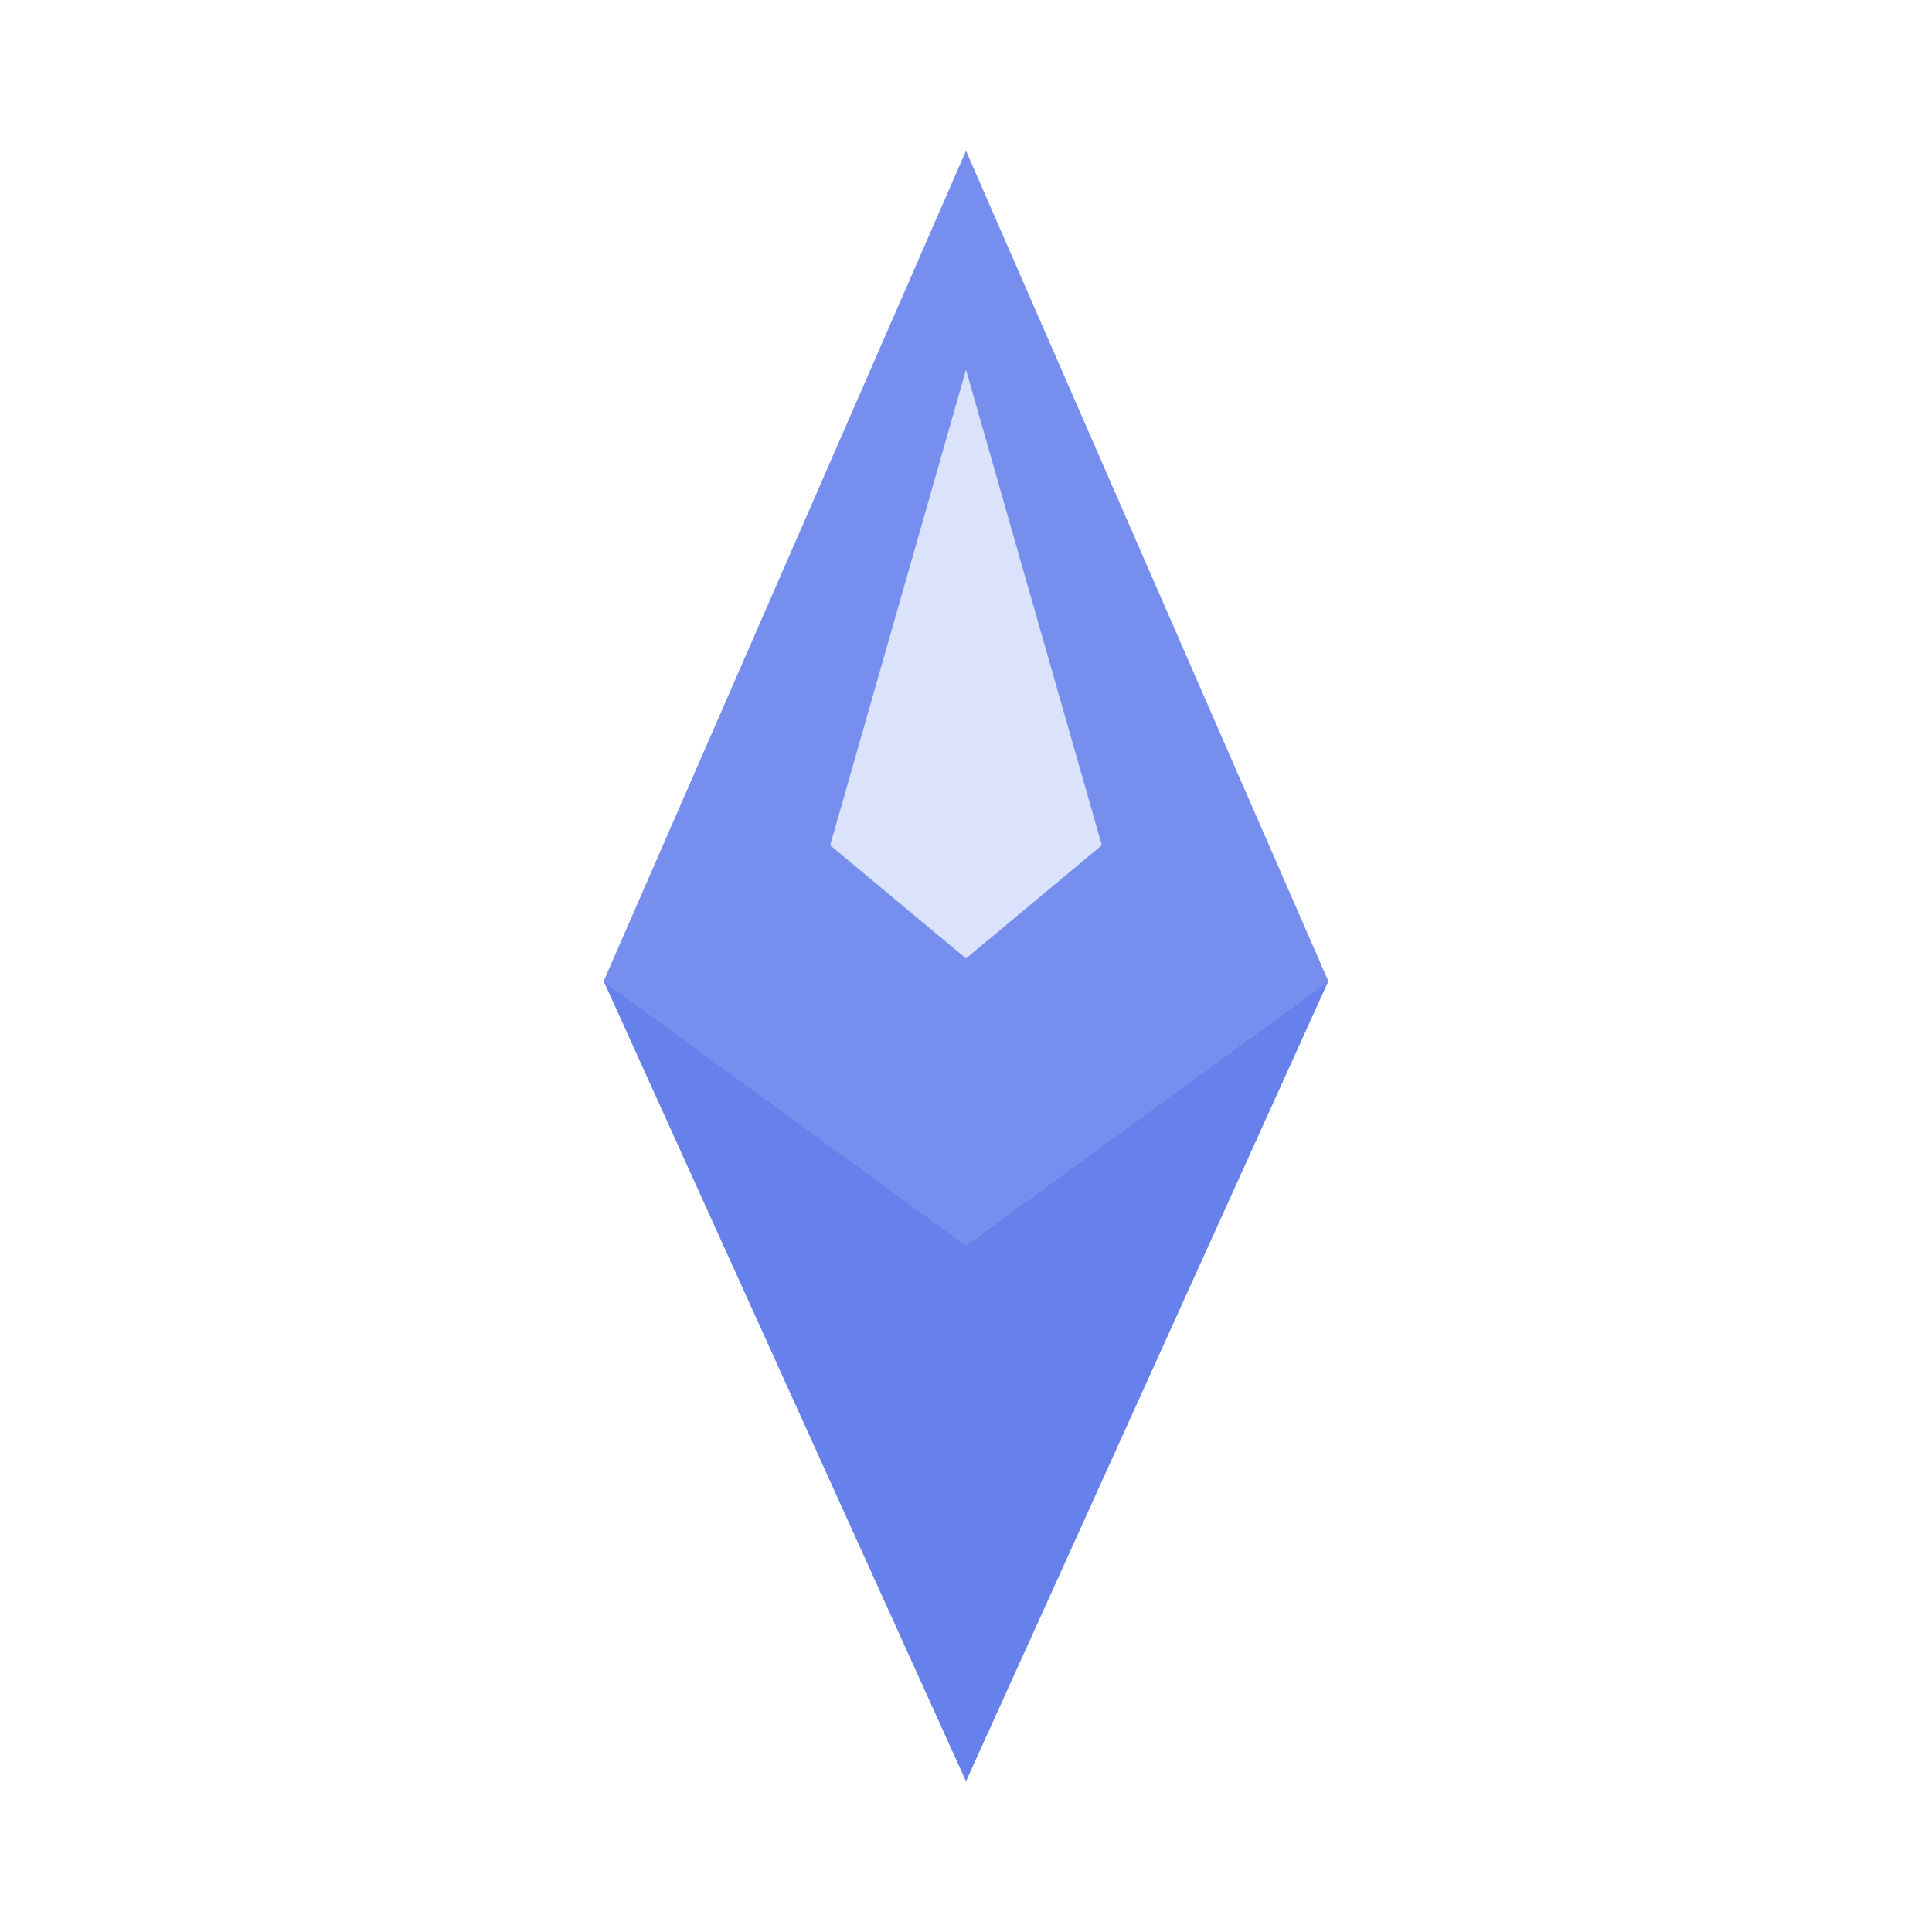
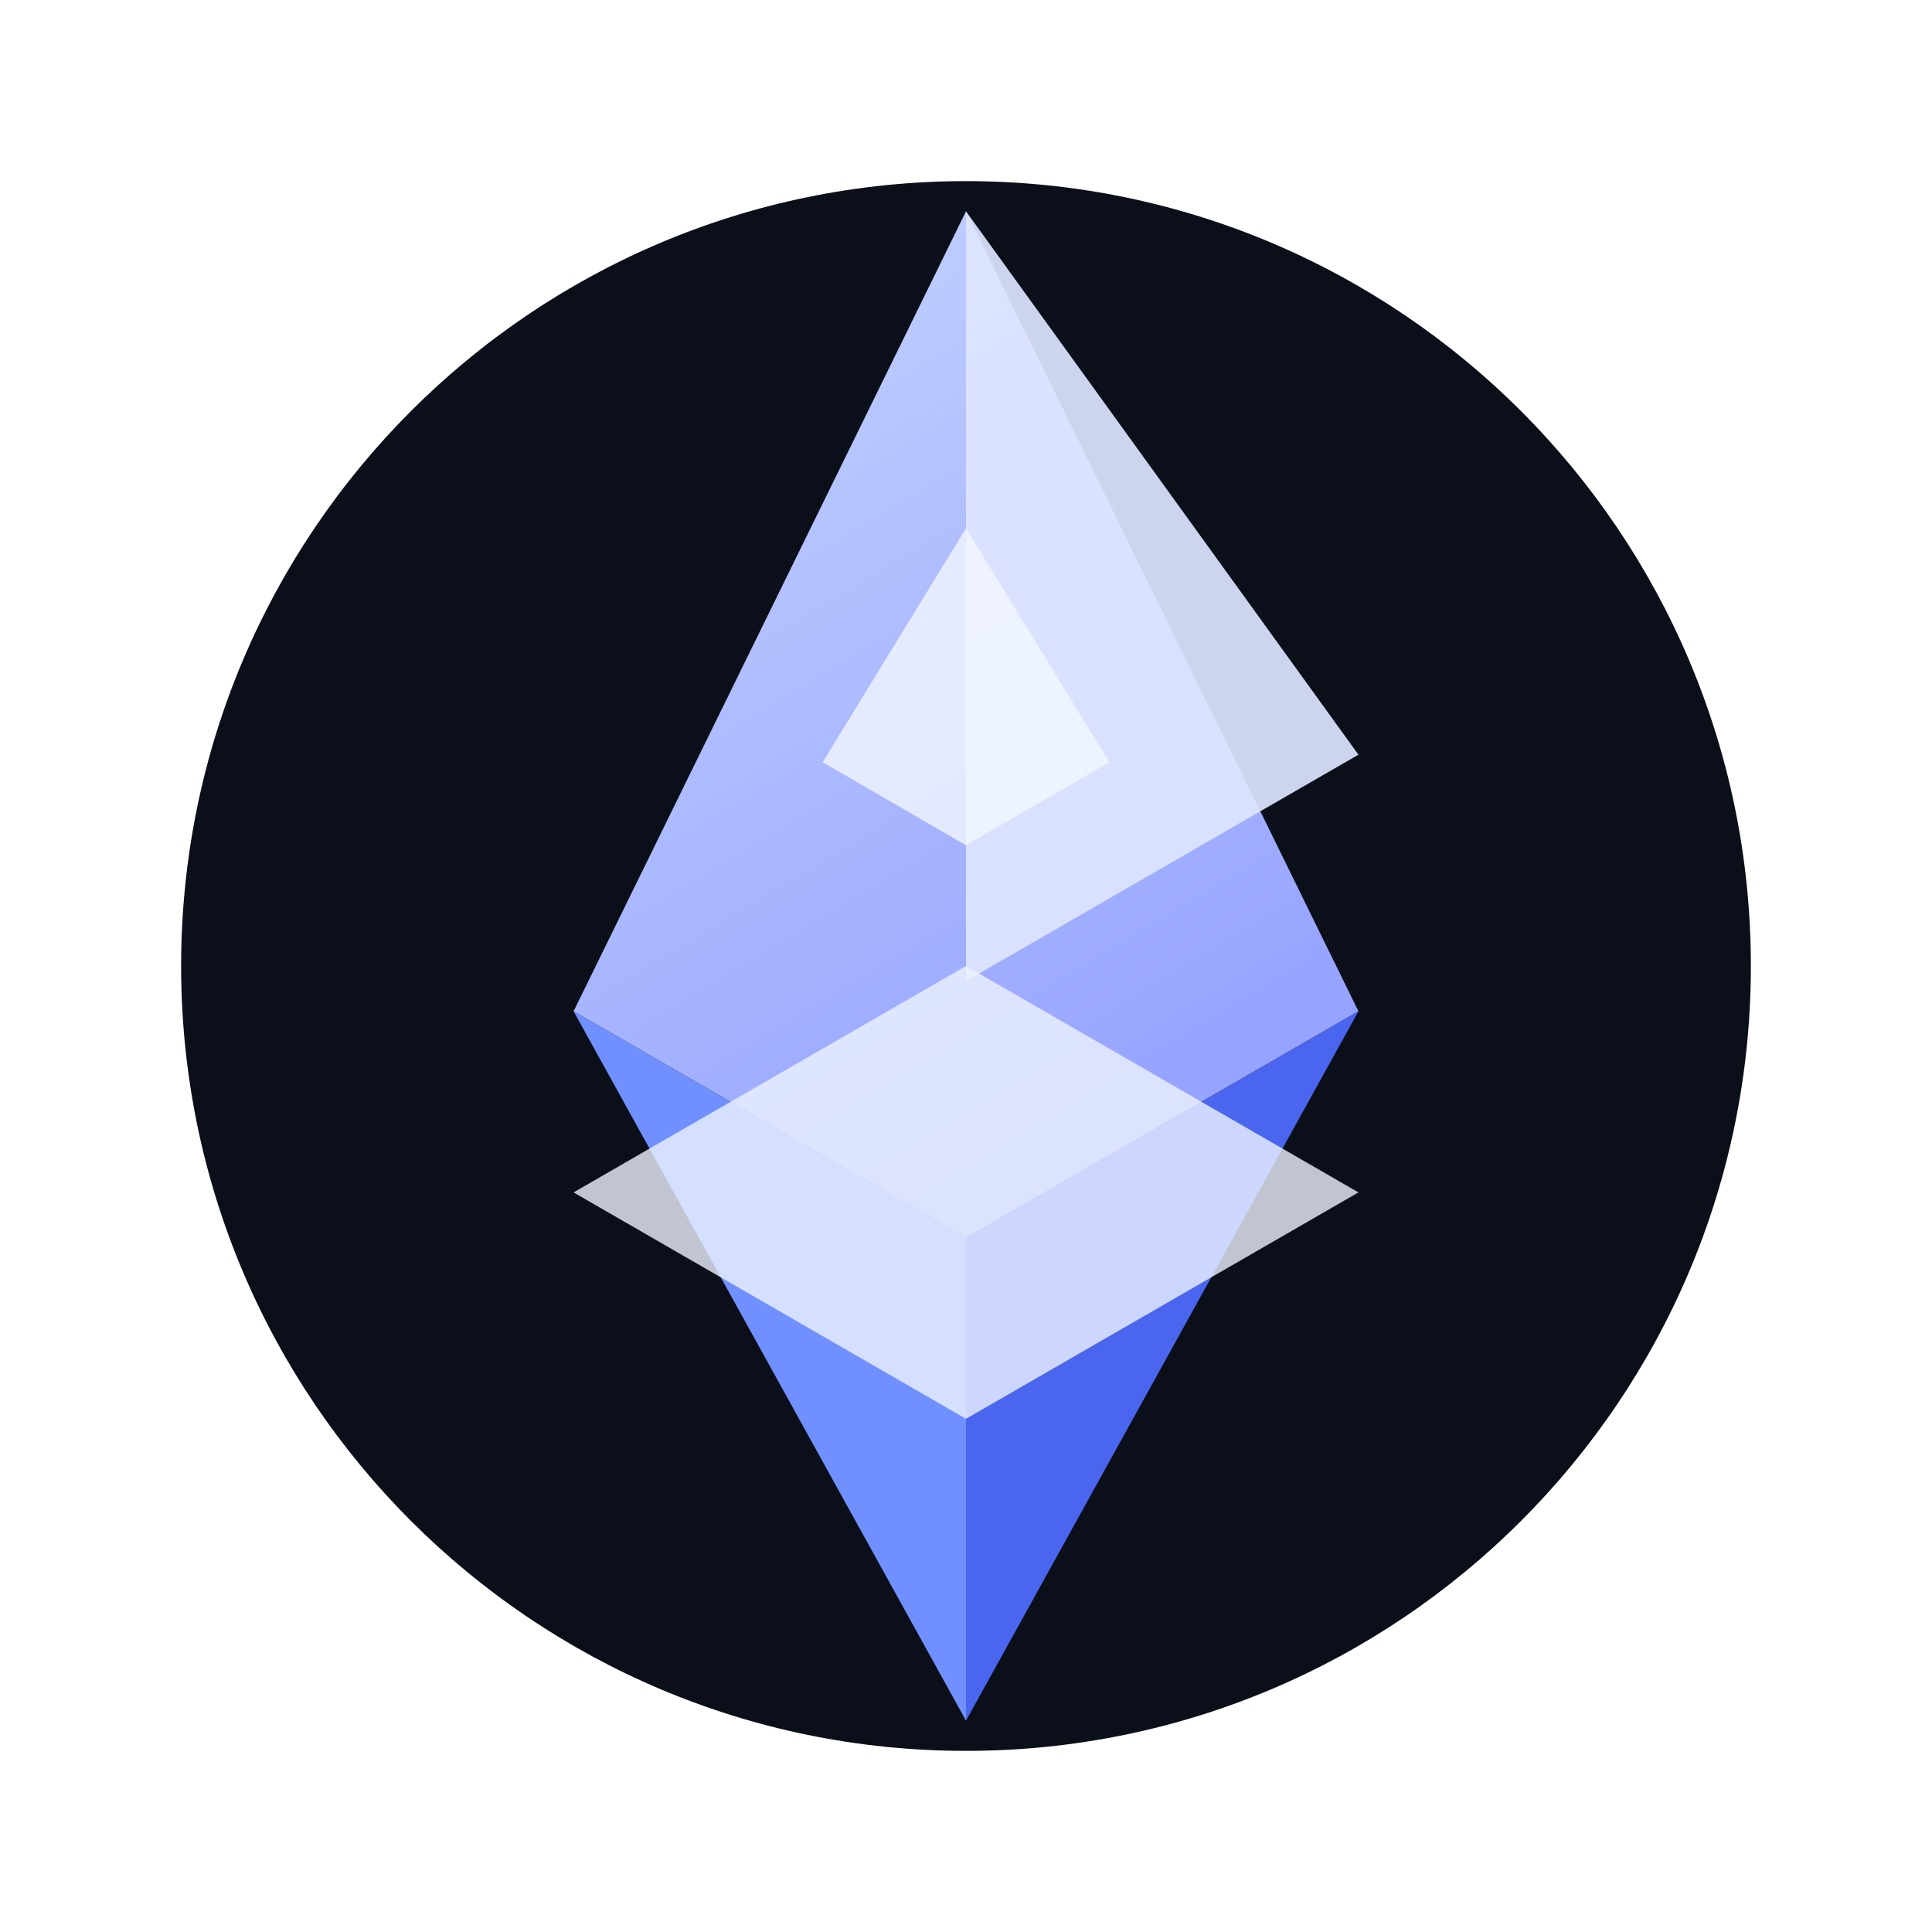
- <svg xmlns="http://www.w3.org/2000/svg" width="256" height="256" viewBox="0 0 256 256" fill="none">
-   <path d="M128 20L80 130L128 165L176 130L128 20Z" fill="#E9EEFF" />
-   <path d="M128 165L80 130L128 236L176 130L128 165Z" fill="#8FA1FF" />
-   <path d="M128 20L176 130L128 165L80 130L128 20Z" fill="#627EEA" />
-   <path d="M128 20L176 130L128 165L80 130L128 20Z" fill="#C9D4FF" fill-opacity="0.2" />
-   <path d="M128 165L80 130L128 236L176 130L128 165Z" fill="#627EEA" fill-opacity="0.9" />
-   <path d="M128 49L146 112L128 127L110 112L128 49Z" fill="#F4F7FF" opacity="0.8" />
+ <svg xmlns="http://www.w3.org/2000/svg" width="256" height="256" viewBox="0 0 256 256">
+   <defs>
+     <linearGradient id="eth-grad" x1="68" y1="30" x2="182" y2="220" gradientUnits="userSpaceOnUse">
+       <stop stop-color="#C7D6FF" />
+       <stop offset="1" stop-color="#7C88FF" />
+     </linearGradient>
+   </defs>
+   <circle cx="128" cy="128" r="104" fill="#0B0F1A" />
+   <path d="M128 28 76 134l52 30 52-30L128 28Z" fill="url(#eth-grad)" />
+   <path d="M128 28v102l52-30L128 28Z" fill="#DDE5FF" opacity="0.92" />
+   <path d="M76 134l52 30v64L76 134Z" fill="#7190FF" />
+   <path d="M128 164v64l52-94-52 30Z" fill="#4B66EE" />
+   <path d="M128 128l-52 30 52 30 52-30-52-30Z" fill="#EEF3FF" opacity="0.8" />
+   <path d="M128 70l19 31-19 11-19-11 19-31Z" fill="#F3F7FF" opacity="0.8" />
</svg>
